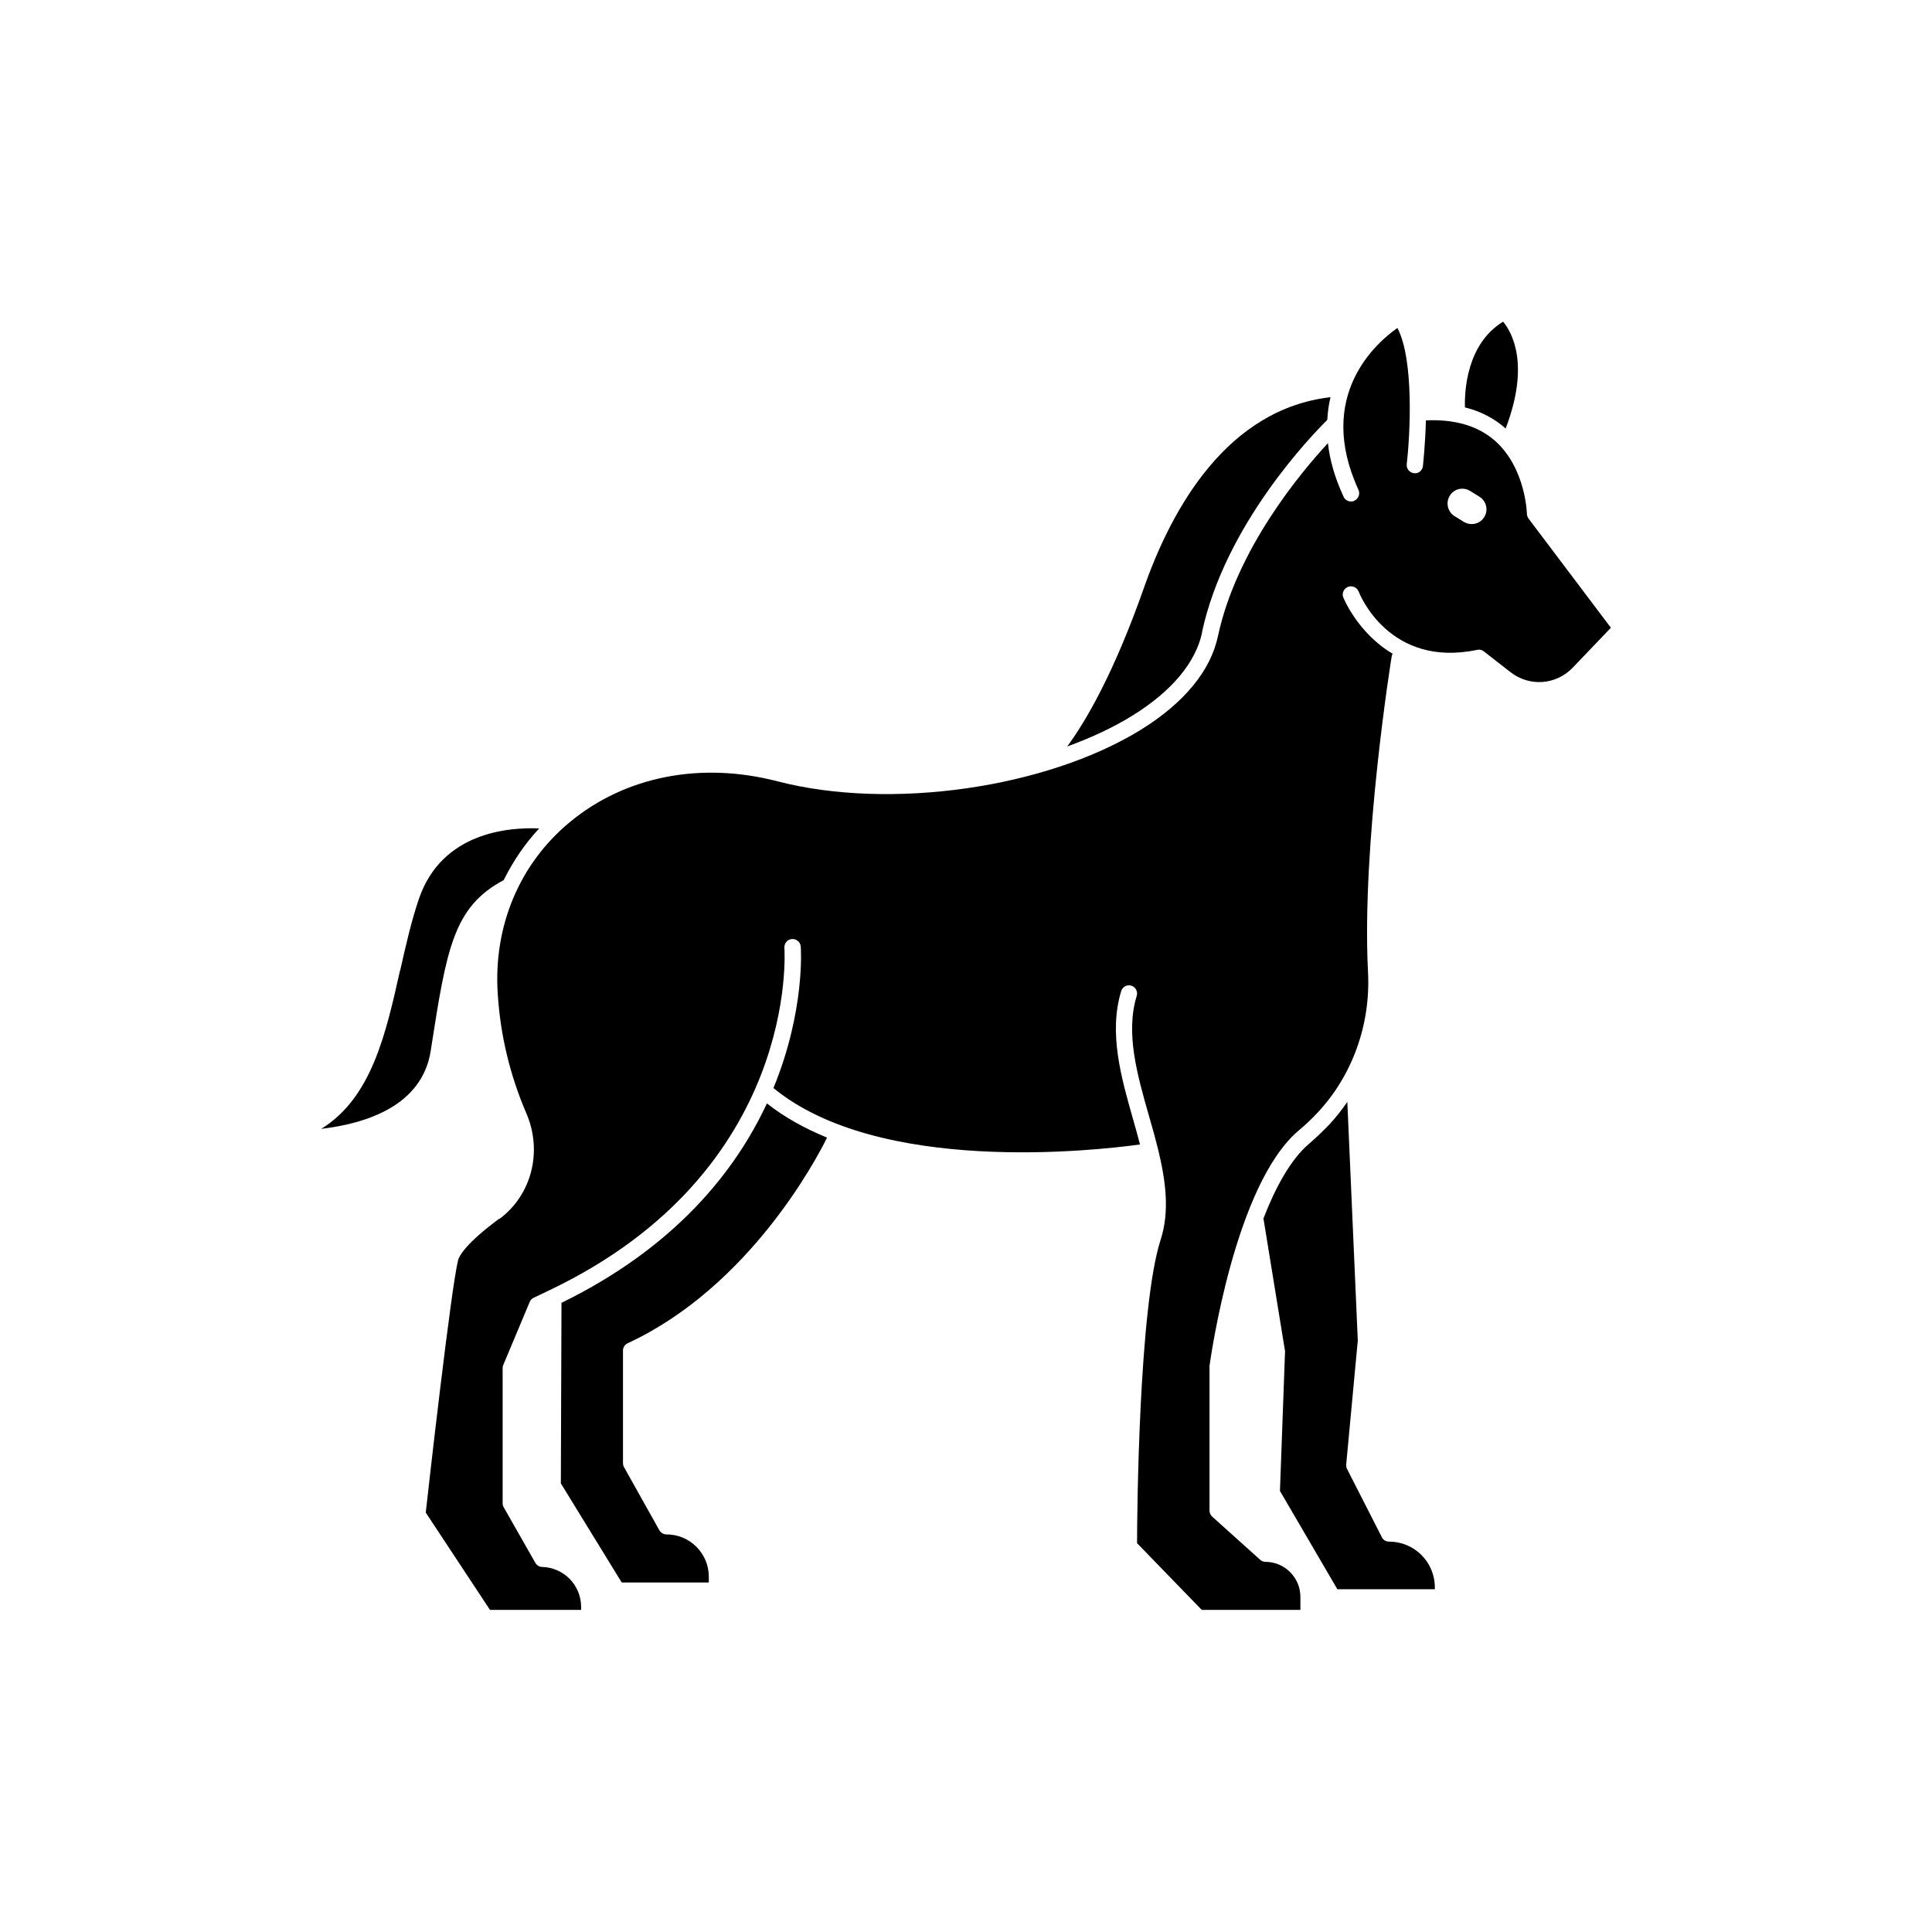
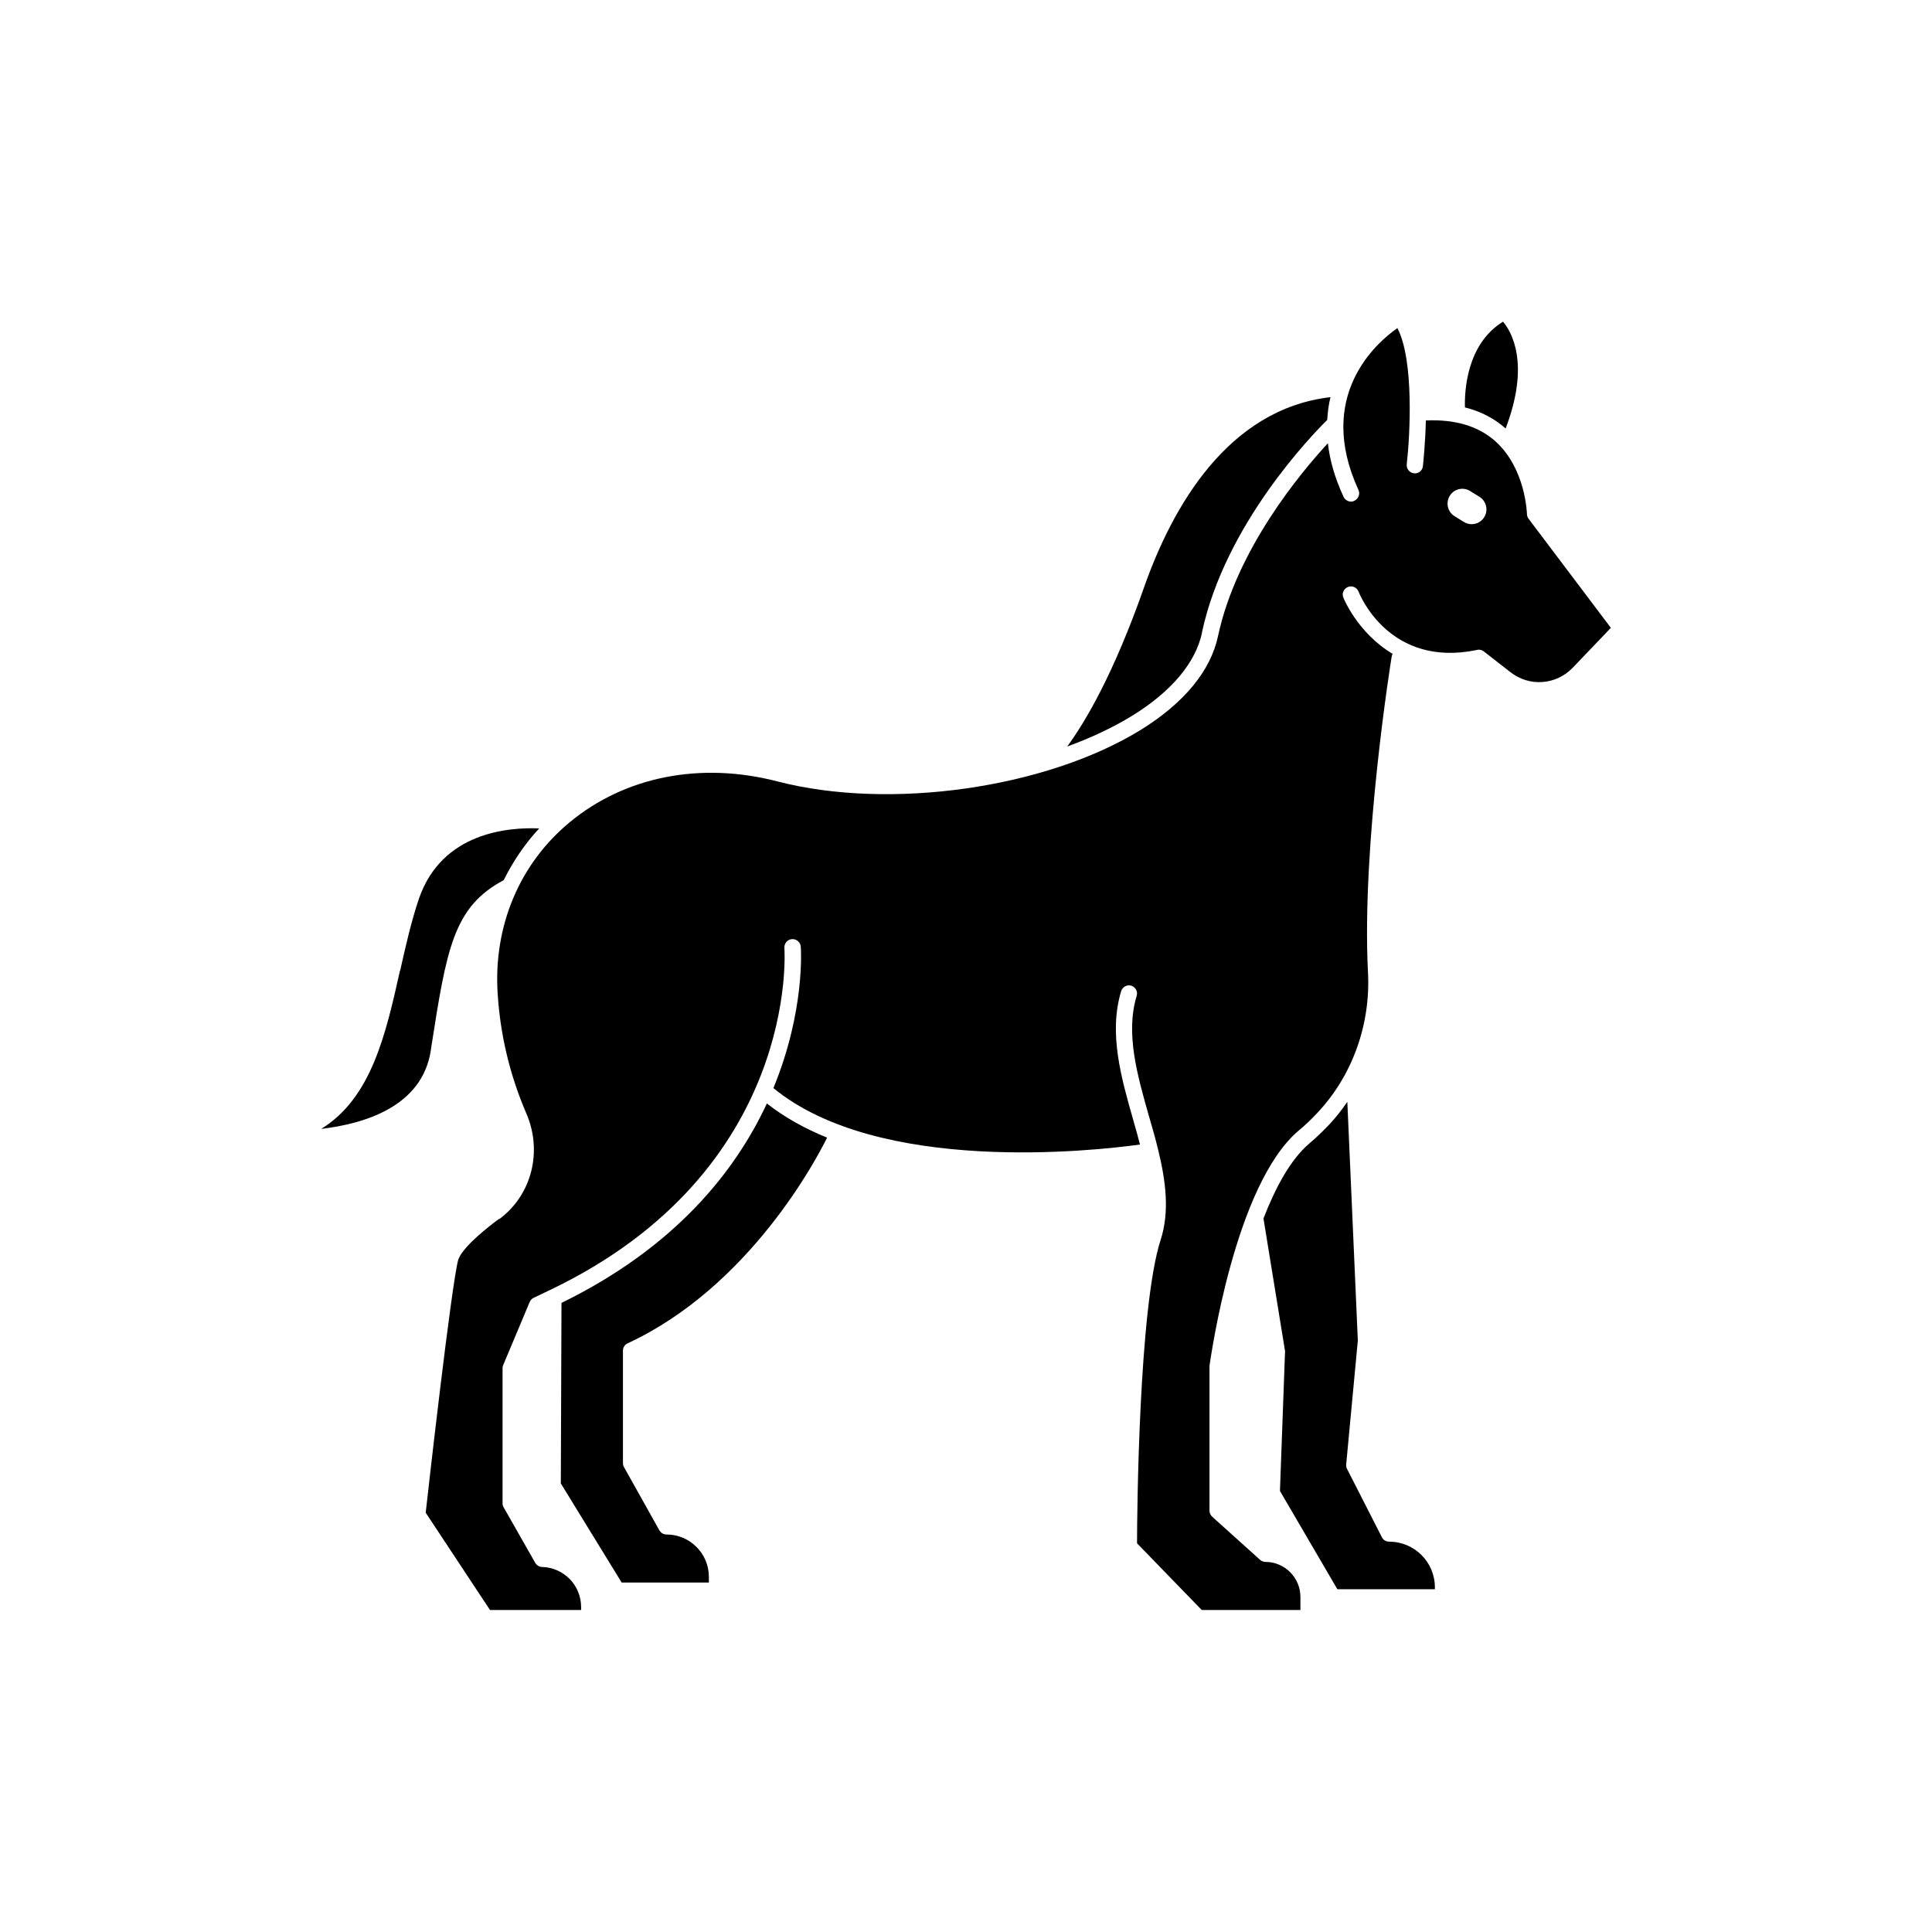
- <svg xmlns="http://www.w3.org/2000/svg" width="24" height="24" viewBox="0 0 24 24" fill="none">
-   <path d="M14.933 7.857C14.854 8.231 14.553 8.589 14.068 8.889C13.828 9.038 13.552 9.166 13.257 9.273C13.483 8.967 13.834 8.375 14.214 7.292C14.566 6.295 15.252 5.082 16.528 4.934C16.506 5.023 16.494 5.116 16.488 5.216C16.299 5.403 15.218 6.516 14.931 7.857H14.933Z" fill="currentColor" />
-   <path d="M18.198 5.061C18.192 4.866 18.216 4.274 18.672 3.996C18.777 4.122 19.011 4.518 18.704 5.323C18.562 5.197 18.393 5.109 18.198 5.061Z" fill="currentColor" />
-   <path d="M15.965 16.796L15.695 15.136C15.845 14.75 16.032 14.403 16.264 14.206C16.353 14.13 16.436 14.049 16.516 13.966C16.597 13.879 16.67 13.785 16.737 13.688L16.867 16.652L16.723 18.192C16.723 18.21 16.723 18.23 16.733 18.247L17.166 19.096C17.182 19.131 17.219 19.151 17.257 19.151C17.57 19.151 17.824 19.405 17.824 19.718V19.742H16.613L15.9 18.521L15.963 16.794L15.965 16.796Z" fill="currentColor" />
-   <path d="M6.975 16.184C8.389 15.493 9.135 14.548 9.527 13.707C9.748 13.882 10.002 14.02 10.274 14.132C10.152 14.38 9.317 15.981 7.798 16.686C7.761 16.702 7.739 16.738 7.739 16.777V18.175C7.739 18.193 7.743 18.209 7.751 18.224L8.19 19.008C8.208 19.04 8.243 19.061 8.279 19.061C8.57 19.061 8.805 19.296 8.805 19.587V19.658H7.723L6.967 18.427L6.975 16.182V16.184Z" fill="currentColor" />
-   <path d="M4.971 12.057C5.04 11.75 5.111 11.435 5.207 11.157C5.493 10.34 6.312 10.275 6.698 10.291C6.517 10.484 6.373 10.701 6.257 10.933C5.632 11.266 5.548 11.786 5.355 13.024L5.351 13.052C5.244 13.741 4.541 13.958 3.99 14.023C4.616 13.639 4.794 12.839 4.969 12.057H4.971Z" fill="currentColor" />
-   <path d="M6.203 15.143C6.605 14.845 6.743 14.304 6.538 13.829C6.335 13.357 6.215 12.857 6.183 12.344C6.128 11.506 6.453 10.73 7.077 10.214C7.765 9.643 8.706 9.458 9.659 9.706C11.055 10.068 12.995 9.792 14.174 9.064C14.708 8.733 15.039 8.333 15.13 7.902C15.36 6.825 16.154 5.874 16.496 5.505C16.518 5.708 16.579 5.931 16.691 6.171C16.707 6.208 16.746 6.23 16.782 6.23C16.797 6.23 16.811 6.228 16.825 6.22C16.876 6.195 16.898 6.136 16.876 6.086C16.337 4.915 17.099 4.257 17.359 4.074C17.569 4.472 17.516 5.413 17.475 5.767C17.469 5.822 17.51 5.872 17.564 5.878C17.619 5.887 17.67 5.846 17.676 5.789C17.678 5.765 17.705 5.529 17.713 5.222C18.07 5.206 18.361 5.289 18.574 5.478C18.954 5.817 18.968 6.38 18.968 6.384C18.968 6.405 18.977 6.427 18.989 6.443L20.011 7.798L19.539 8.292C19.332 8.51 18.999 8.534 18.763 8.349L18.432 8.091C18.408 8.073 18.379 8.065 18.349 8.073C17.262 8.3 16.892 7.388 16.878 7.349C16.857 7.297 16.799 7.27 16.746 7.29C16.693 7.311 16.666 7.37 16.687 7.421C16.689 7.427 16.863 7.861 17.3 8.121C17.294 8.132 17.29 8.142 17.288 8.154C17.284 8.176 16.912 10.486 16.994 12.077C17.028 12.726 16.799 13.361 16.368 13.821C16.295 13.9 16.215 13.975 16.132 14.044C15.338 14.717 15.039 16.872 15.025 16.966V18.764C15.025 18.792 15.037 18.821 15.057 18.839L15.653 19.375C15.671 19.392 15.695 19.402 15.72 19.402C15.959 19.402 16.154 19.597 16.154 19.837V19.999H14.929L14.125 19.17C14.125 18.813 14.147 16.242 14.417 15.403C14.533 15.048 14.48 14.664 14.387 14.28C14.352 14.14 14.314 14.001 14.273 13.863C14.129 13.357 13.978 12.835 14.121 12.37C14.137 12.317 14.106 12.26 14.054 12.244C14.001 12.228 13.944 12.258 13.928 12.311C13.769 12.835 13.928 13.386 14.08 13.92C14.108 14.02 14.137 14.119 14.161 14.217C13.59 14.296 10.919 14.593 9.608 13.516C10.004 12.553 9.949 11.775 9.947 11.758C9.943 11.701 9.891 11.661 9.838 11.665C9.781 11.669 9.74 11.72 9.744 11.775C9.746 11.803 9.935 14.542 6.831 16.025C6.827 16.025 6.825 16.027 6.823 16.029C6.76 16.06 6.699 16.088 6.634 16.119C6.609 16.129 6.591 16.149 6.581 16.171L6.252 16.956C6.246 16.968 6.244 16.982 6.244 16.994V18.674C6.244 18.693 6.248 18.709 6.258 18.725L6.65 19.414C6.668 19.445 6.701 19.465 6.735 19.465C7.005 19.473 7.219 19.692 7.219 19.963V19.999H6.087L5.289 18.79C5.325 18.459 5.606 15.98 5.691 15.653C5.705 15.602 5.78 15.452 6.201 15.139L6.203 15.143ZM18.068 6.411L18.186 6.484C18.217 6.502 18.249 6.51 18.282 6.51C18.343 6.51 18.404 6.48 18.438 6.423C18.491 6.338 18.465 6.224 18.379 6.171L18.261 6.098C18.176 6.045 18.062 6.071 18.009 6.159C17.957 6.244 17.983 6.358 18.068 6.411Z" fill="currentColor" />
+ <svg xmlns="http://www.w3.org/2000/svg" width="32" height="32" viewBox="0 0 32 32" fill="none">
+   <path d="M19.91 10.476C19.805 10.975 19.404 11.452 18.756 11.853C18.437 12.05 18.068 12.221 17.676 12.365C17.976 11.956 18.445 11.167 18.951 9.723C19.42 8.393 20.336 6.776 22.037 6.578C22.007 6.697 21.991 6.822 21.983 6.955C21.731 7.204 20.29 8.688 19.908 10.476H19.91Z" fill="currentColor" />
+   <path d="M24.264 6.748C24.256 6.488 24.288 5.699 24.895 5.328C25.036 5.496 25.347 6.024 24.938 7.097C24.749 6.929 24.524 6.813 24.264 6.748Z" fill="currentColor" />
+   <path d="M21.287 22.395L20.927 20.181C21.127 19.667 21.376 19.204 21.685 18.941C21.804 18.841 21.915 18.732 22.021 18.621C22.129 18.505 22.227 18.38 22.316 18.25L22.49 22.203L22.297 24.256C22.297 24.28 22.297 24.307 22.311 24.329L22.888 25.461C22.91 25.508 22.958 25.535 23.01 25.535C23.427 25.535 23.766 25.873 23.766 26.29V26.323H22.151L21.2 24.695L21.284 22.392L21.287 22.395Z" fill="currentColor" />
+   <path d="M9.3 21.58C11.185 20.659 12.18 19.399 12.702 18.277C12.998 18.51 13.336 18.695 13.699 18.843C13.537 19.174 12.423 21.309 10.397 22.249C10.348 22.27 10.318 22.319 10.318 22.371V24.235C10.318 24.259 10.324 24.28 10.335 24.299L10.92 25.345C10.944 25.389 10.99 25.416 11.039 25.416C11.426 25.416 11.741 25.73 11.741 26.117V26.212H10.297L9.289 24.57L9.3 21.577V21.58Z" fill="currentColor" />
+   <path d="M6.628 16.076C6.72 15.666 6.815 15.247 6.942 14.876C7.324 13.786 8.416 13.7 8.931 13.721C8.69 13.979 8.497 14.269 8.343 14.578C7.508 15.022 7.397 15.715 7.14 17.365L7.135 17.403C6.991 18.321 6.054 18.611 5.32 18.698C6.154 18.186 6.392 17.119 6.625 16.076H6.628Z" fill="currentColor" />
+   <path d="M8.27 20.192C8.807 19.794 8.991 19.073 8.717 18.44C8.446 17.811 8.286 17.145 8.243 16.459C8.17 15.343 8.603 14.308 9.435 13.62C10.353 12.859 11.608 12.613 12.878 12.943C14.739 13.425 17.326 13.057 18.898 12.087C19.61 11.645 20.052 11.112 20.174 10.537C20.48 9.102 21.539 7.834 21.994 7.341C22.024 7.612 22.105 7.91 22.254 8.229C22.276 8.278 22.327 8.308 22.376 8.308C22.395 8.308 22.414 8.305 22.433 8.294C22.501 8.262 22.53 8.183 22.501 8.116C21.783 6.555 22.799 5.677 23.145 5.434C23.424 5.965 23.354 7.219 23.3 7.69C23.292 7.763 23.346 7.831 23.419 7.839C23.492 7.85 23.56 7.796 23.568 7.72C23.571 7.688 23.606 7.373 23.617 6.964C24.094 6.943 24.481 7.054 24.765 7.306C25.272 7.758 25.291 8.508 25.291 8.514C25.291 8.541 25.302 8.571 25.318 8.592L26.681 10.399L26.052 11.057C25.776 11.347 25.332 11.38 25.017 11.133L24.576 10.789C24.543 10.765 24.505 10.754 24.465 10.765C23.015 11.068 22.522 9.852 22.503 9.801C22.476 9.73 22.398 9.695 22.327 9.722C22.257 9.749 22.222 9.828 22.249 9.895C22.251 9.903 22.484 10.483 23.067 10.83C23.059 10.844 23.053 10.857 23.051 10.873C23.045 10.903 22.549 13.983 22.658 16.104C22.704 16.969 22.398 17.817 21.823 18.429C21.726 18.534 21.62 18.635 21.509 18.727C20.45 19.623 20.052 22.498 20.033 22.622V25.02C20.033 25.058 20.049 25.096 20.076 25.12L20.87 25.835C20.894 25.857 20.927 25.87 20.959 25.87C21.279 25.87 21.539 26.131 21.539 26.45V26.667H19.905L18.833 25.562C18.833 25.085 18.862 21.658 19.223 20.539C19.377 20.065 19.307 19.553 19.182 19.041C19.136 18.854 19.085 18.67 19.03 18.486C18.838 17.811 18.638 17.115 18.827 16.494C18.849 16.424 18.808 16.348 18.738 16.326C18.667 16.305 18.591 16.346 18.57 16.416C18.359 17.115 18.57 17.849 18.773 18.561C18.811 18.694 18.849 18.827 18.881 18.957C18.12 19.063 14.558 19.458 12.81 18.022C13.339 16.738 13.266 15.701 13.263 15.679C13.258 15.603 13.187 15.549 13.117 15.555C13.041 15.56 12.987 15.628 12.992 15.701C12.995 15.739 13.247 19.39 9.107 21.368C9.102 21.368 9.099 21.371 9.096 21.373C9.012 21.414 8.931 21.452 8.845 21.493C8.812 21.506 8.788 21.533 8.774 21.563L8.335 22.609C8.327 22.625 8.324 22.644 8.324 22.66V24.901C8.324 24.925 8.33 24.947 8.343 24.968L8.866 25.887C8.891 25.927 8.934 25.954 8.98 25.954C9.34 25.965 9.625 26.258 9.625 26.618V26.667H8.116L7.051 25.055C7.1 24.613 7.474 21.308 7.588 20.872C7.606 20.805 7.707 20.604 8.267 20.187L8.27 20.192ZM24.091 8.549L24.248 8.646C24.289 8.671 24.332 8.682 24.375 8.682C24.457 8.682 24.538 8.641 24.584 8.565C24.654 8.451 24.619 8.3 24.505 8.229L24.348 8.132C24.234 8.061 24.083 8.097 24.012 8.213C23.942 8.327 23.977 8.479 24.091 8.549Z" fill="currentColor" />
</svg>
